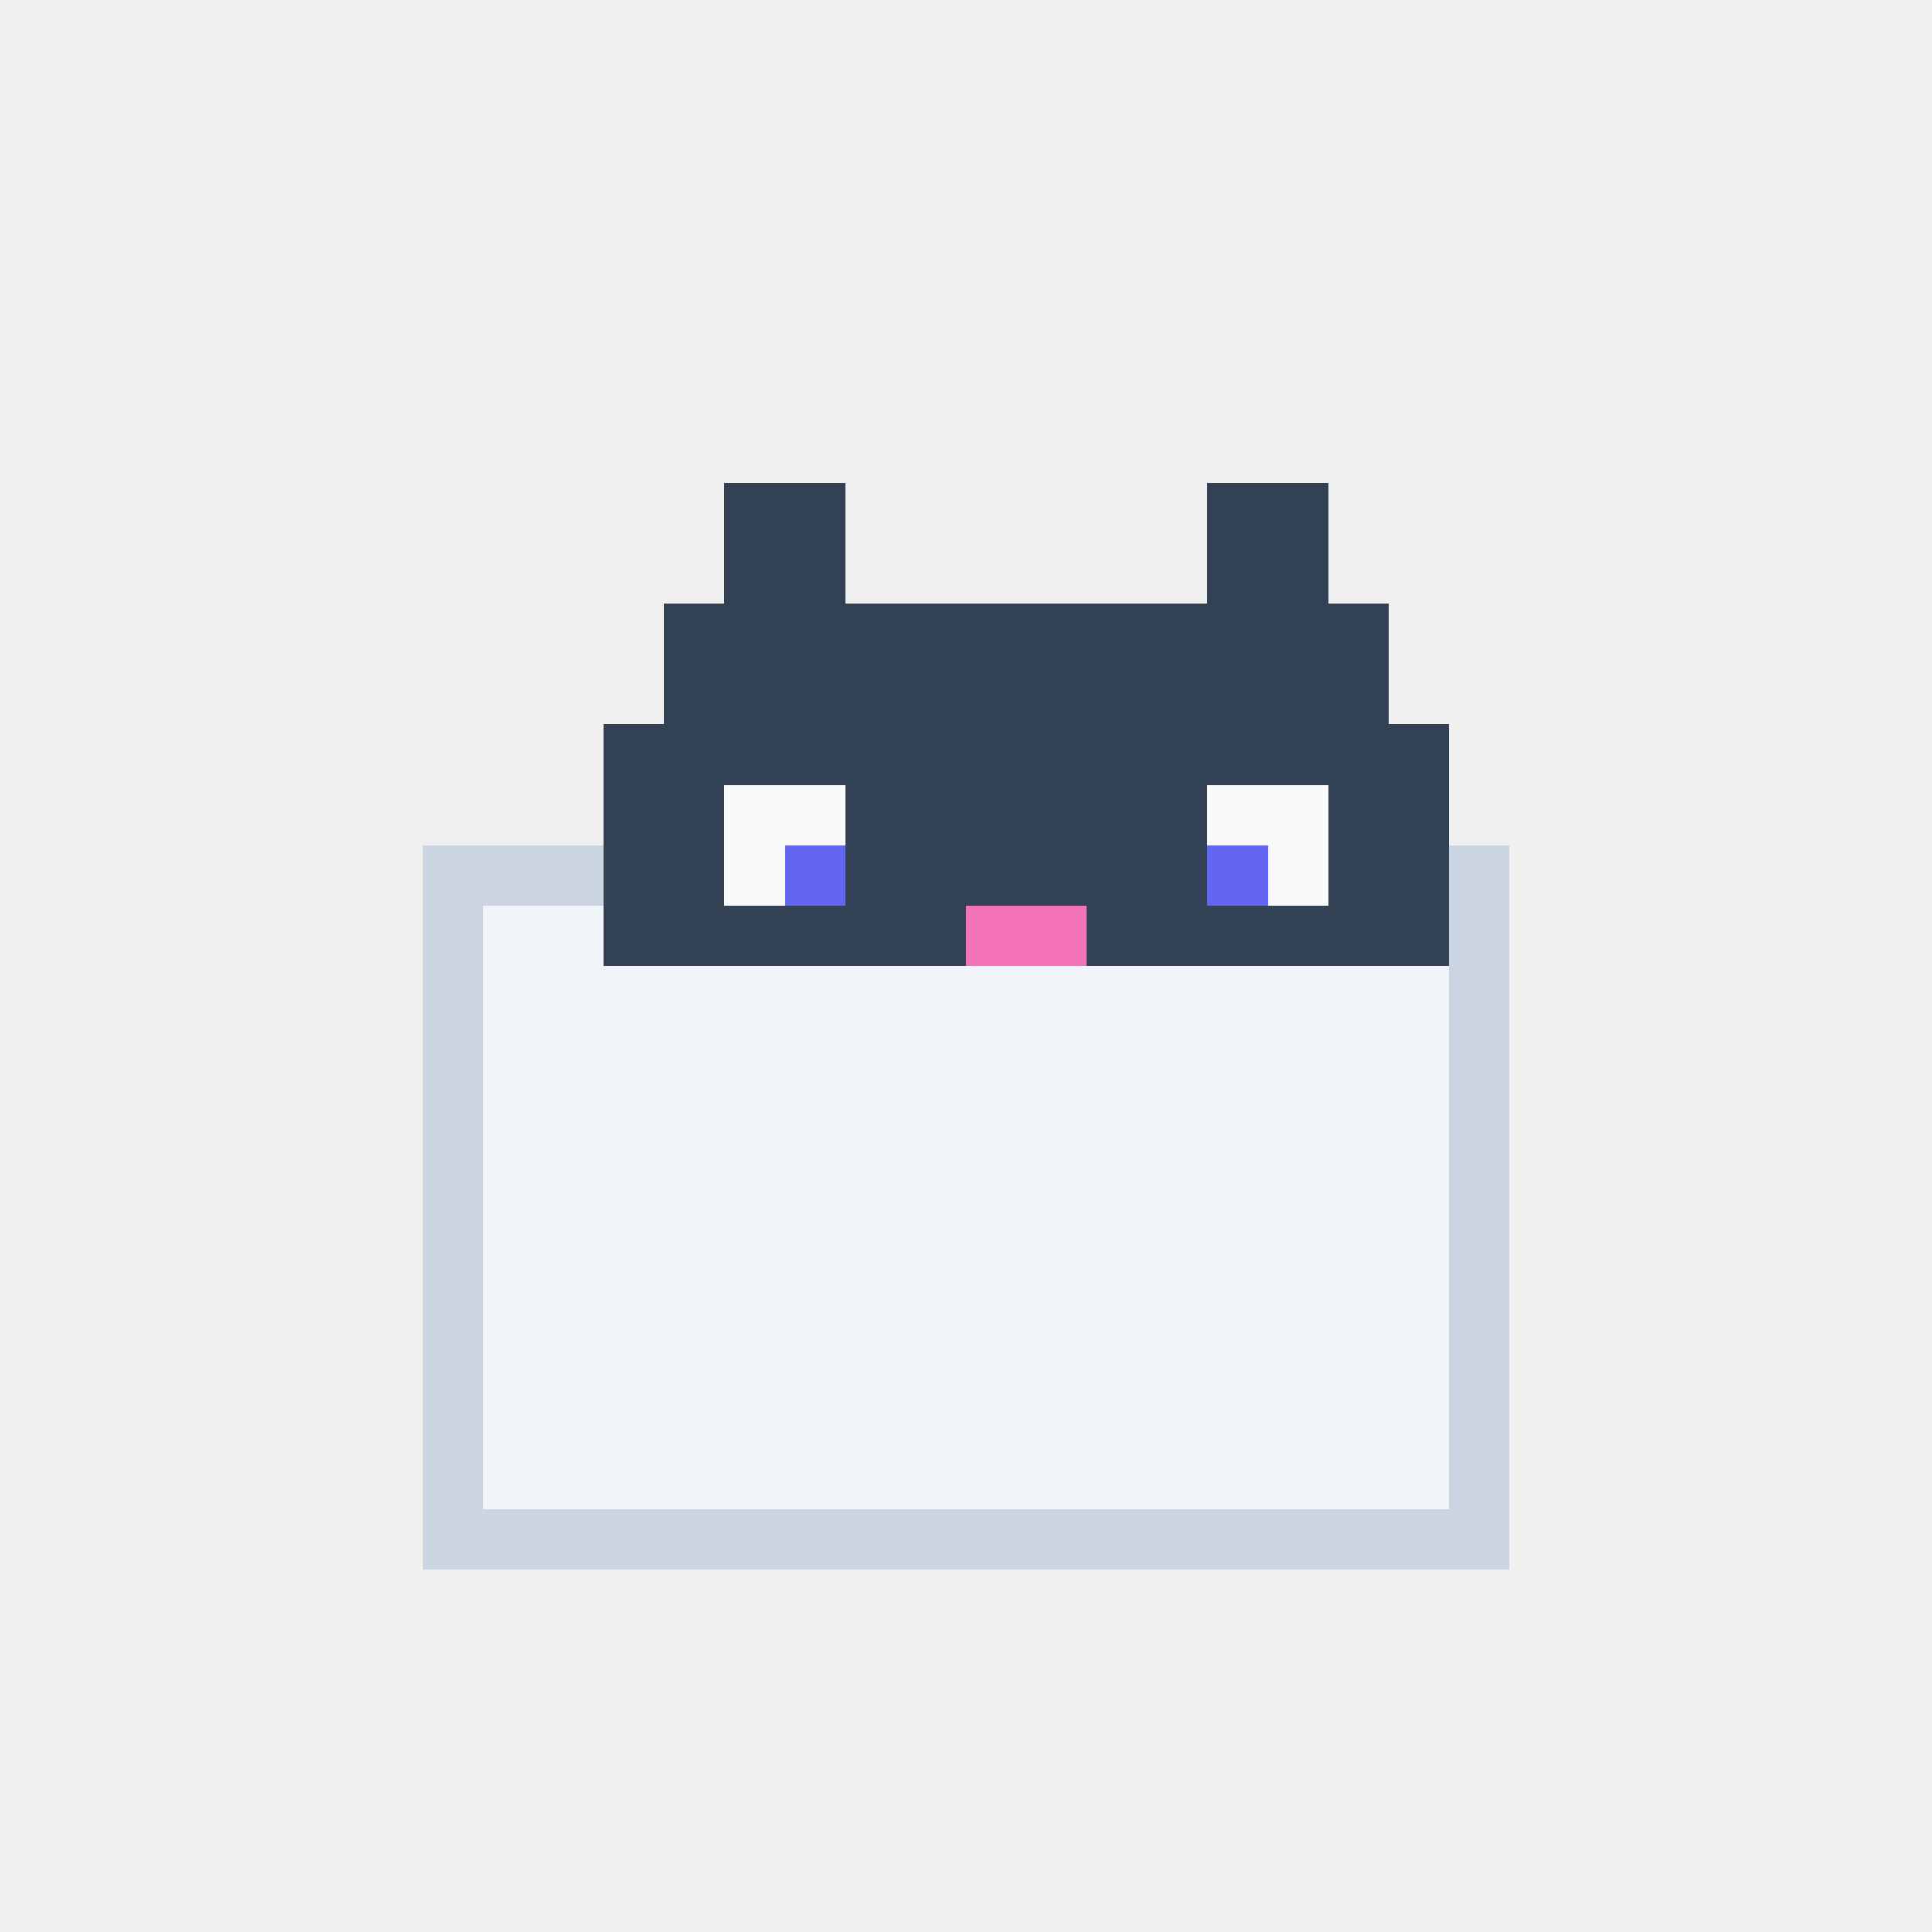
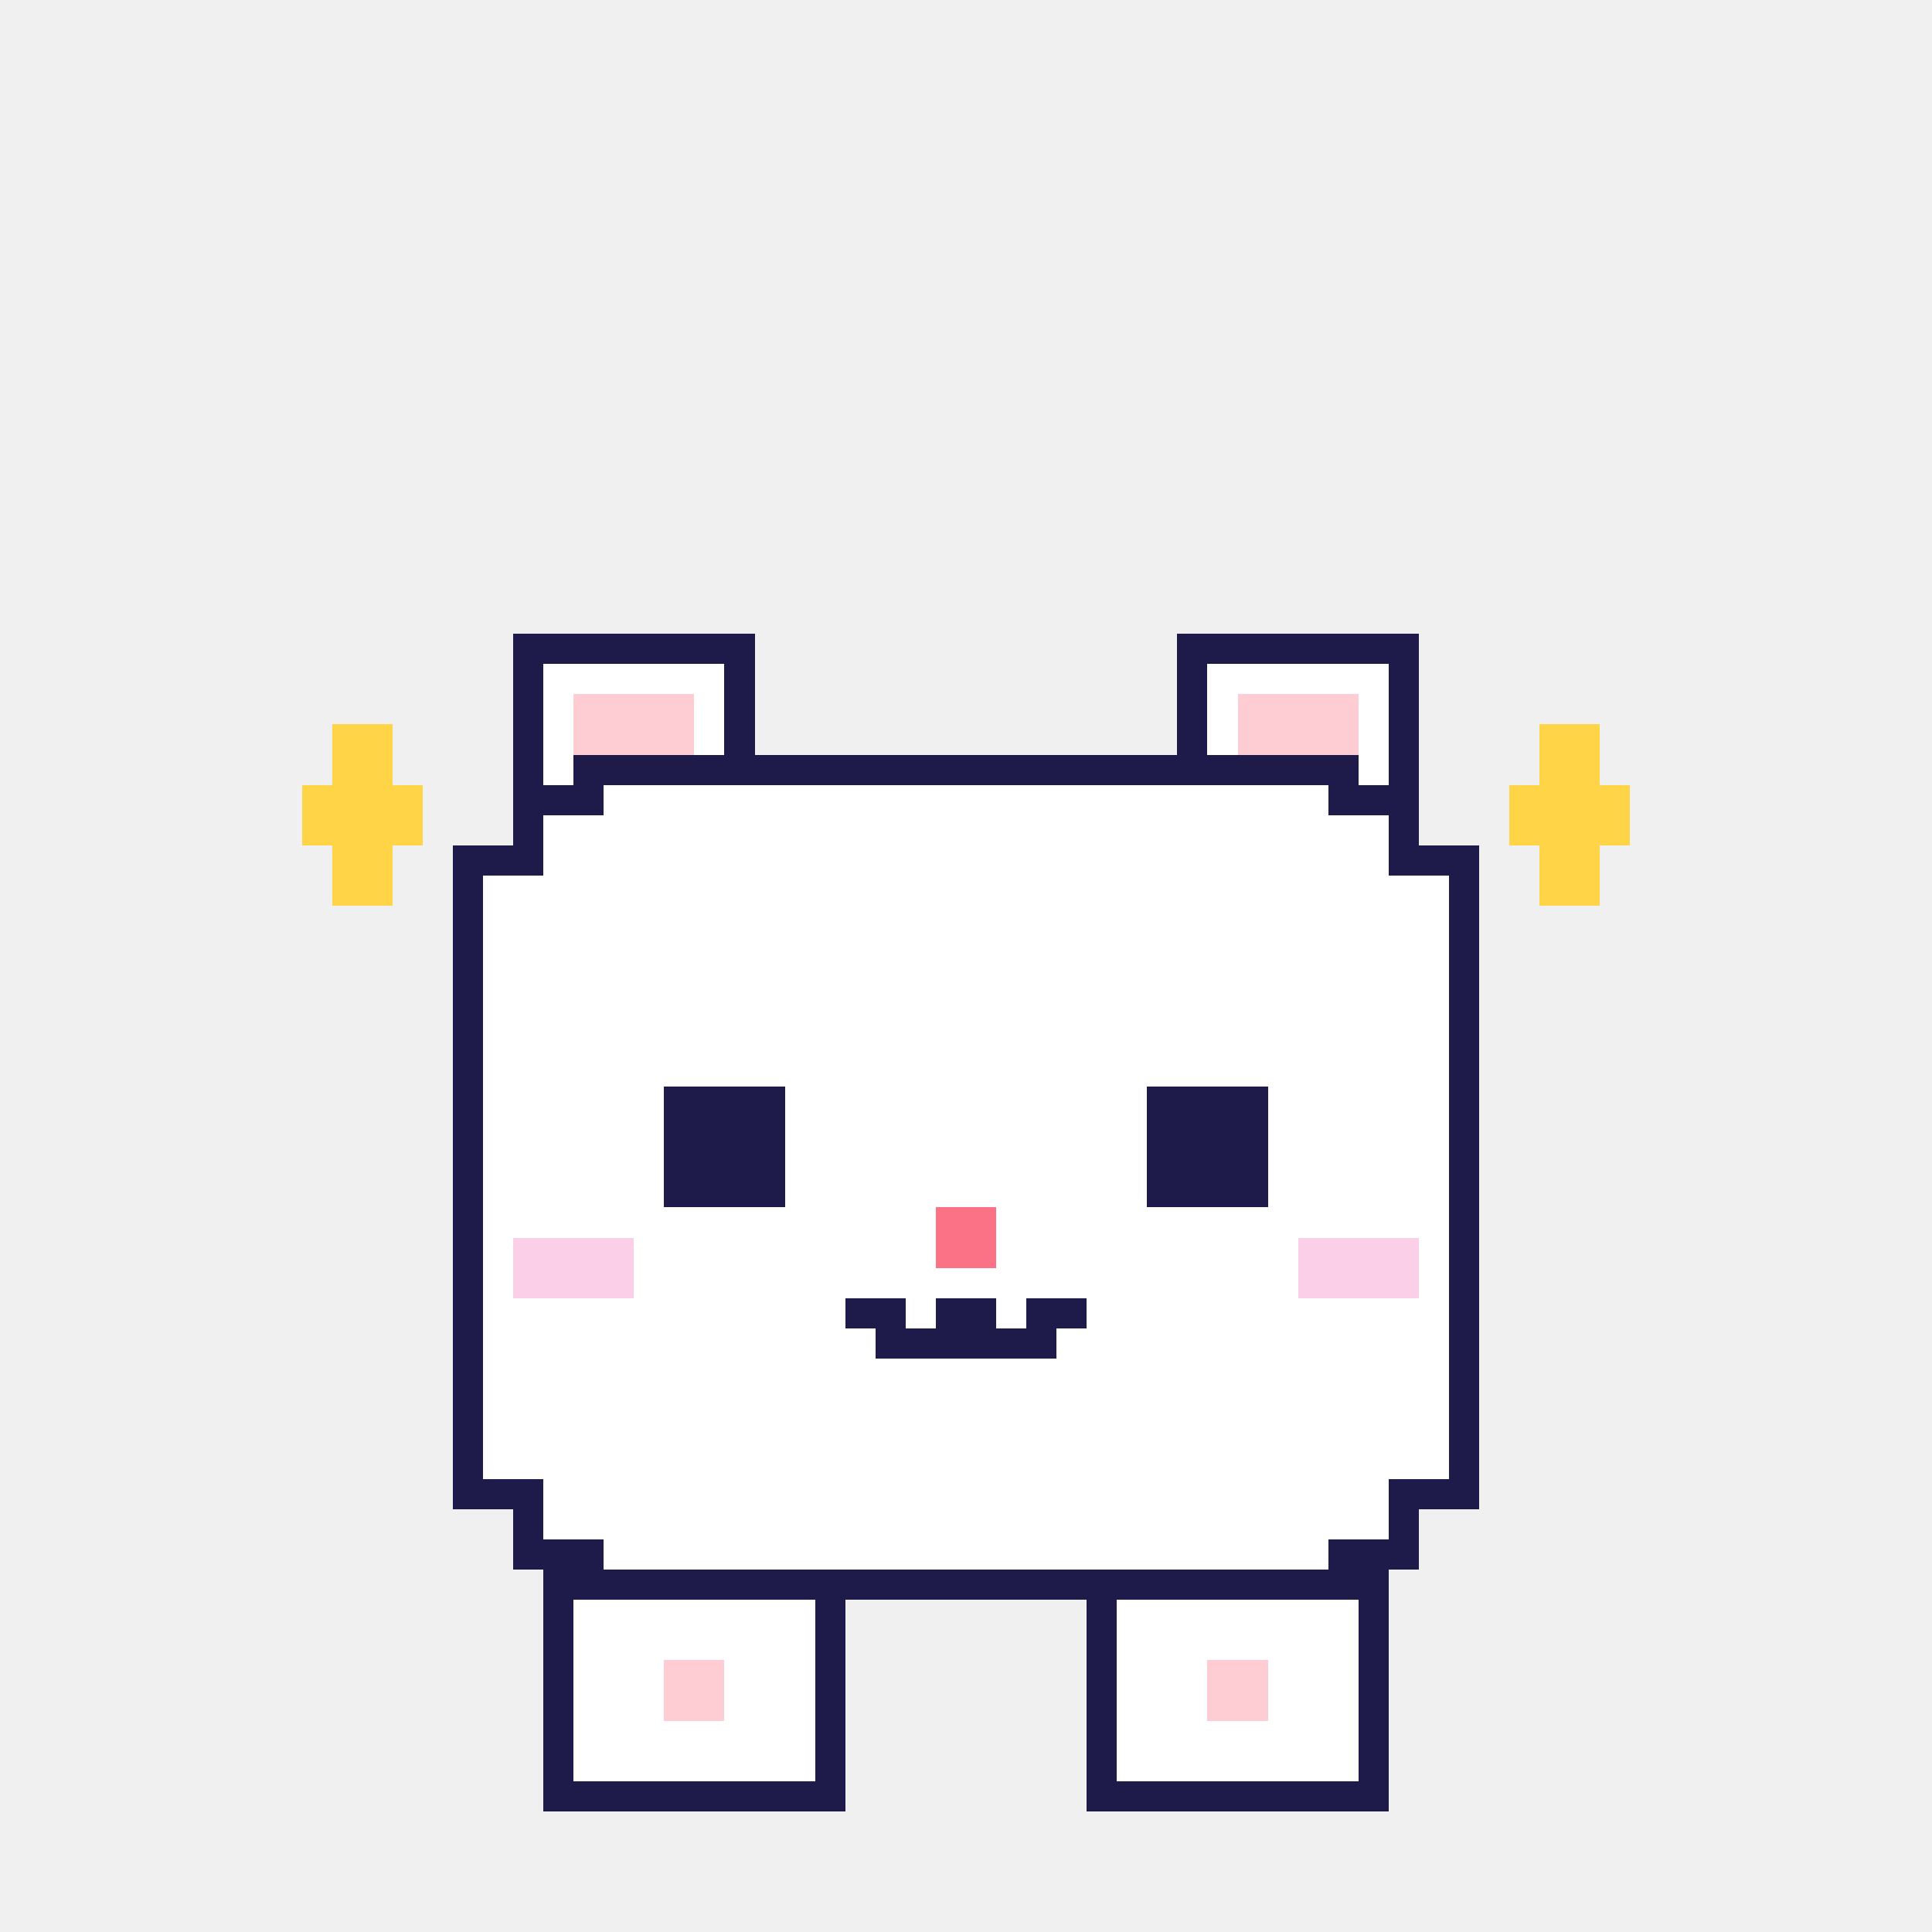
- <svg xmlns="http://www.w3.org/2000/svg" viewBox="0 0 32 32" shape-rendering="crispEdges">
-   <rect x="7" y="14" width="18" height="12" fill="#F1F5F9" />
-   <rect x="7" y="14" width="18" height="1" fill="#CBD5E1" />
-   <rect x="7" y="25" width="18" height="1" fill="#CBD5E1" />
-   <rect x="7" y="14" width="1" height="12" fill="#CBD5E1" />
-   <rect x="24" y="14" width="1" height="12" fill="#CBD5E1" />
-   <rect x="12" y="8" width="2" height="2" fill="#334155" />
-   <rect x="20" y="8" width="2" height="2" fill="#334155" />
-   <rect x="11" y="10" width="12" height="2" fill="#334155" />
-   <rect x="10" y="12" width="14" height="4" fill="#334155" />
-   <rect x="12" y="13" width="2" height="2" fill="#F8FAFC" />
-   <rect x="20" y="13" width="2" height="2" fill="#F8FAFC" />
-   <rect x="13" y="14" width="1" height="1" fill="#6366F1" />
-   <rect x="20" y="14" width="1" height="1" fill="#6366F1" />
-   <rect x="16" y="15" width="2" height="1" fill="#F472B6" />
+ <svg xmlns="http://www.w3.org/2000/svg" viewBox="0 0 64 64" width="64" height="64" shape-rendering="crispEdges">
+   <rect width="64" height="64" fill="none" />
+   <rect x="17" y="21" width="8" height="1" fill="#1e1b4b" />
+   <rect x="39" y="21" width="8" height="1" fill="#1e1b4b" />
+   <rect x="17" y="22" width="1" height="1" fill="#1e1b4b" />
+   <rect x="18" y="22" width="6" height="1" fill="#ffffff" />
+   <rect x="24" y="22" width="1" height="1" fill="#1e1b4b" />
+   <rect x="39" y="22" width="1" height="1" fill="#1e1b4b" />
+   <rect x="40" y="22" width="6" height="1" fill="#ffffff" />
+   <rect x="46" y="22" width="1" height="1" fill="#1e1b4b" />
+   <rect x="17" y="23" width="1" height="1" fill="#1e1b4b" />
+   <rect x="18" y="23" width="1" height="1" fill="#ffffff" />
+   <rect x="19" y="23" width="4" height="1" fill="#fecdd3" />
+   <rect x="23" y="23" width="1" height="1" fill="#ffffff" />
+   <rect x="24" y="23" width="1" height="1" fill="#1e1b4b" />
+   <rect x="39" y="23" width="1" height="1" fill="#1e1b4b" />
+   <rect x="40" y="23" width="1" height="1" fill="#ffffff" />
+   <rect x="41" y="23" width="4" height="1" fill="#fecdd3" />
+   <rect x="45" y="23" width="1" height="1" fill="#ffffff" />
+   <rect x="46" y="23" width="1" height="1" fill="#1e1b4b" />
+   <rect x="11" y="24" width="2" height="1" fill="#ffd447" />
+   <rect x="17" y="24" width="1" height="1" fill="#1e1b4b" />
+   <rect x="18" y="24" width="1" height="1" fill="#ffffff" />
+   <rect x="19" y="24" width="4" height="1" fill="#fecdd3" />
+   <rect x="23" y="24" width="1" height="1" fill="#ffffff" />
+   <rect x="24" y="24" width="1" height="1" fill="#1e1b4b" />
+   <rect x="39" y="24" width="1" height="1" fill="#1e1b4b" />
+   <rect x="40" y="24" width="1" height="1" fill="#ffffff" />
+   <rect x="41" y="24" width="4" height="1" fill="#fecdd3" />
+   <rect x="45" y="24" width="1" height="1" fill="#ffffff" />
+   <rect x="46" y="24" width="1" height="1" fill="#1e1b4b" />
+   <rect x="51" y="24" width="2" height="1" fill="#ffd447" />
+   <rect x="11" y="25" width="2" height="1" fill="#ffd447" />
+   <rect x="17" y="25" width="1" height="1" fill="#1e1b4b" />
+   <rect x="18" y="25" width="1" height="1" fill="#ffffff" />
+   <rect x="19" y="25" width="26" height="1" fill="#1e1b4b" />
+   <rect x="45" y="25" width="1" height="1" fill="#ffffff" />
+   <rect x="46" y="25" width="1" height="1" fill="#1e1b4b" />
+   <rect x="51" y="25" width="2" height="1" fill="#ffd447" />
+   <rect x="10" y="26" width="4" height="1" fill="#ffd447" />
+   <rect x="17" y="26" width="3" height="1" fill="#1e1b4b" />
+   <rect x="20" y="26" width="24" height="1" fill="#ffffff" />
+   <rect x="44" y="26" width="3" height="1" fill="#1e1b4b" />
+   <rect x="50" y="26" width="4" height="1" fill="#ffd447" />
+   <rect x="10" y="27" width="4" height="1" fill="#ffd447" />
+   <rect x="17" y="27" width="1" height="1" fill="#1e1b4b" />
+   <rect x="18" y="27" width="28" height="1" fill="#ffffff" />
+   <rect x="46" y="27" width="1" height="1" fill="#1e1b4b" />
+   <rect x="50" y="27" width="4" height="1" fill="#ffd447" />
+   <rect x="11" y="28" width="2" height="1" fill="#ffd447" />
+   <rect x="15" y="28" width="3" height="1" fill="#1e1b4b" />
+   <rect x="18" y="28" width="28" height="1" fill="#ffffff" />
+   <rect x="46" y="28" width="3" height="1" fill="#1e1b4b" />
+   <rect x="51" y="28" width="2" height="1" fill="#ffd447" />
+   <rect x="11" y="29" width="2" height="1" fill="#ffd447" />
+   <rect x="15" y="29" width="1" height="1" fill="#1e1b4b" />
+   <rect x="16" y="29" width="32" height="1" fill="#ffffff" />
+   <rect x="48" y="29" width="1" height="1" fill="#1e1b4b" />
+   <rect x="51" y="29" width="2" height="1" fill="#ffd447" />
+   <rect x="15" y="30" width="1" height="1" fill="#1e1b4b" />
+   <rect x="16" y="30" width="32" height="1" fill="#ffffff" />
+   <rect x="48" y="30" width="1" height="1" fill="#1e1b4b" />
+   <rect x="15" y="31" width="1" height="1" fill="#1e1b4b" />
+   <rect x="16" y="31" width="32" height="1" fill="#ffffff" />
+   <rect x="48" y="31" width="1" height="1" fill="#1e1b4b" />
+   <rect x="15" y="32" width="1" height="1" fill="#1e1b4b" />
+   <rect x="16" y="32" width="32" height="1" fill="#ffffff" />
+   <rect x="48" y="32" width="1" height="1" fill="#1e1b4b" />
+   <rect x="15" y="33" width="1" height="1" fill="#1e1b4b" />
+   <rect x="16" y="33" width="32" height="1" fill="#ffffff" />
+   <rect x="48" y="33" width="1" height="1" fill="#1e1b4b" />
+   <rect x="15" y="34" width="1" height="1" fill="#1e1b4b" />
+   <rect x="16" y="34" width="32" height="1" fill="#ffffff" />
+   <rect x="48" y="34" width="1" height="1" fill="#1e1b4b" />
+   <rect x="15" y="35" width="1" height="1" fill="#1e1b4b" />
+   <rect x="16" y="35" width="32" height="1" fill="#ffffff" />
+   <rect x="48" y="35" width="1" height="1" fill="#1e1b4b" />
+   <rect x="15" y="36" width="1" height="1" fill="#1e1b4b" />
+   <rect x="16" y="36" width="6" height="1" fill="#ffffff" />
+   <rect x="22" y="36" width="4" height="1" fill="#1e1b4b" />
+   <rect x="26" y="36" width="12" height="1" fill="#ffffff" />
+   <rect x="38" y="36" width="4" height="1" fill="#1e1b4b" />
+   <rect x="42" y="36" width="6" height="1" fill="#ffffff" />
+   <rect x="48" y="36" width="1" height="1" fill="#1e1b4b" />
+   <rect x="15" y="37" width="1" height="1" fill="#1e1b4b" />
+   <rect x="16" y="37" width="6" height="1" fill="#ffffff" />
+   <rect x="22" y="37" width="4" height="1" fill="#1e1b4b" />
+   <rect x="26" y="37" width="12" height="1" fill="#ffffff" />
+   <rect x="38" y="37" width="4" height="1" fill="#1e1b4b" />
+   <rect x="42" y="37" width="6" height="1" fill="#ffffff" />
+   <rect x="48" y="37" width="1" height="1" fill="#1e1b4b" />
+   <rect x="15" y="38" width="1" height="1" fill="#1e1b4b" />
+   <rect x="16" y="38" width="6" height="1" fill="#ffffff" />
+   <rect x="22" y="38" width="4" height="1" fill="#1e1b4b" />
+   <rect x="26" y="38" width="12" height="1" fill="#ffffff" />
+   <rect x="38" y="38" width="4" height="1" fill="#1e1b4b" />
+   <rect x="42" y="38" width="6" height="1" fill="#ffffff" />
+   <rect x="48" y="38" width="1" height="1" fill="#1e1b4b" />
+   <rect x="15" y="39" width="1" height="1" fill="#1e1b4b" />
+   <rect x="16" y="39" width="6" height="1" fill="#ffffff" />
+   <rect x="22" y="39" width="4" height="1" fill="#1e1b4b" />
+   <rect x="26" y="39" width="12" height="1" fill="#ffffff" />
+   <rect x="38" y="39" width="4" height="1" fill="#1e1b4b" />
+   <rect x="42" y="39" width="6" height="1" fill="#ffffff" />
+   <rect x="48" y="39" width="1" height="1" fill="#1e1b4b" />
+   <rect x="15" y="40" width="1" height="1" fill="#1e1b4b" />
+   <rect x="16" y="40" width="15" height="1" fill="#ffffff" />
+   <rect x="31" y="40" width="2" height="1" fill="#fb7185" />
+   <rect x="33" y="40" width="15" height="1" fill="#ffffff" />
+   <rect x="48" y="40" width="1" height="1" fill="#1e1b4b" />
+   <rect x="15" y="41" width="1" height="1" fill="#1e1b4b" />
+   <rect x="16" y="41" width="1" height="1" fill="#ffffff" />
+   <rect x="17" y="41" width="4" height="1" fill="#fbcfe8" />
+   <rect x="21" y="41" width="10" height="1" fill="#ffffff" />
+   <rect x="31" y="41" width="2" height="1" fill="#fb7185" />
+   <rect x="33" y="41" width="10" height="1" fill="#ffffff" />
+   <rect x="43" y="41" width="4" height="1" fill="#fbcfe8" />
+   <rect x="47" y="41" width="1" height="1" fill="#ffffff" />
+   <rect x="48" y="41" width="1" height="1" fill="#1e1b4b" />
+   <rect x="15" y="42" width="1" height="1" fill="#1e1b4b" />
+   <rect x="16" y="42" width="1" height="1" fill="#ffffff" />
+   <rect x="17" y="42" width="4" height="1" fill="#fbcfe8" />
+   <rect x="21" y="42" width="22" height="1" fill="#ffffff" />
+   <rect x="43" y="42" width="4" height="1" fill="#fbcfe8" />
+   <rect x="47" y="42" width="1" height="1" fill="#ffffff" />
+   <rect x="48" y="42" width="1" height="1" fill="#1e1b4b" />
+   <rect x="15" y="43" width="1" height="1" fill="#1e1b4b" />
+   <rect x="16" y="43" width="12" height="1" fill="#ffffff" />
+   <rect x="28" y="43" width="2" height="1" fill="#1e1b4b" />
+   <rect x="30" y="43" width="1" height="1" fill="#ffffff" />
+   <rect x="31" y="43" width="2" height="1" fill="#1e1b4b" />
+   <rect x="33" y="43" width="1" height="1" fill="#ffffff" />
+   <rect x="34" y="43" width="2" height="1" fill="#1e1b4b" />
+   <rect x="36" y="43" width="12" height="1" fill="#ffffff" />
+   <rect x="48" y="43" width="1" height="1" fill="#1e1b4b" />
+   <rect x="15" y="44" width="1" height="1" fill="#1e1b4b" />
+   <rect x="16" y="44" width="13" height="1" fill="#ffffff" />
+   <rect x="29" y="44" width="6" height="1" fill="#1e1b4b" />
+   <rect x="35" y="44" width="13" height="1" fill="#ffffff" />
+   <rect x="48" y="44" width="1" height="1" fill="#1e1b4b" />
+   <rect x="15" y="45" width="1" height="1" fill="#1e1b4b" />
+   <rect x="16" y="45" width="32" height="1" fill="#ffffff" />
+   <rect x="48" y="45" width="1" height="1" fill="#1e1b4b" />
+   <rect x="15" y="46" width="1" height="1" fill="#1e1b4b" />
+   <rect x="16" y="46" width="32" height="1" fill="#ffffff" />
+   <rect x="48" y="46" width="1" height="1" fill="#1e1b4b" />
+   <rect x="15" y="47" width="1" height="1" fill="#1e1b4b" />
+   <rect x="16" y="47" width="32" height="1" fill="#ffffff" />
+   <rect x="48" y="47" width="1" height="1" fill="#1e1b4b" />
+   <rect x="15" y="48" width="1" height="1" fill="#1e1b4b" />
+   <rect x="16" y="48" width="32" height="1" fill="#ffffff" />
+   <rect x="48" y="48" width="1" height="1" fill="#1e1b4b" />
+   <rect x="15" y="49" width="3" height="1" fill="#1e1b4b" />
+   <rect x="18" y="49" width="28" height="1" fill="#ffffff" />
+   <rect x="46" y="49" width="3" height="1" fill="#1e1b4b" />
+   <rect x="17" y="50" width="1" height="1" fill="#1e1b4b" />
+   <rect x="18" y="50" width="28" height="1" fill="#ffffff" />
+   <rect x="46" y="50" width="1" height="1" fill="#1e1b4b" />
+   <rect x="17" y="51" width="3" height="1" fill="#1e1b4b" />
+   <rect x="20" y="51" width="24" height="1" fill="#ffffff" />
+   <rect x="44" y="51" width="3" height="1" fill="#1e1b4b" />
+   <rect x="18" y="52" width="28" height="1" fill="#1e1b4b" />
+   <rect x="18" y="53" width="1" height="1" fill="#1e1b4b" />
+   <rect x="19" y="53" width="8" height="1" fill="#ffffff" />
+   <rect x="27" y="53" width="1" height="1" fill="#1e1b4b" />
+   <rect x="36" y="53" width="1" height="1" fill="#1e1b4b" />
+   <rect x="37" y="53" width="8" height="1" fill="#ffffff" />
+   <rect x="45" y="53" width="1" height="1" fill="#1e1b4b" />
+   <rect x="18" y="54" width="1" height="1" fill="#1e1b4b" />
+   <rect x="19" y="54" width="8" height="1" fill="#ffffff" />
+   <rect x="27" y="54" width="1" height="1" fill="#1e1b4b" />
+   <rect x="36" y="54" width="1" height="1" fill="#1e1b4b" />
+   <rect x="37" y="54" width="8" height="1" fill="#ffffff" />
+   <rect x="45" y="54" width="1" height="1" fill="#1e1b4b" />
+   <rect x="18" y="55" width="1" height="1" fill="#1e1b4b" />
+   <rect x="19" y="55" width="3" height="1" fill="#ffffff" />
+   <rect x="22" y="55" width="2" height="1" fill="#fecdd3" />
+   <rect x="24" y="55" width="3" height="1" fill="#ffffff" />
+   <rect x="27" y="55" width="1" height="1" fill="#1e1b4b" />
+   <rect x="36" y="55" width="1" height="1" fill="#1e1b4b" />
+   <rect x="37" y="55" width="3" height="1" fill="#ffffff" />
+   <rect x="40" y="55" width="2" height="1" fill="#fecdd3" />
+   <rect x="42" y="55" width="3" height="1" fill="#ffffff" />
+   <rect x="45" y="55" width="1" height="1" fill="#1e1b4b" />
+   <rect x="18" y="56" width="1" height="1" fill="#1e1b4b" />
+   <rect x="19" y="56" width="3" height="1" fill="#ffffff" />
+   <rect x="22" y="56" width="2" height="1" fill="#fecdd3" />
+   <rect x="24" y="56" width="3" height="1" fill="#ffffff" />
+   <rect x="27" y="56" width="1" height="1" fill="#1e1b4b" />
+   <rect x="36" y="56" width="1" height="1" fill="#1e1b4b" />
+   <rect x="37" y="56" width="3" height="1" fill="#ffffff" />
+   <rect x="40" y="56" width="2" height="1" fill="#fecdd3" />
+   <rect x="42" y="56" width="3" height="1" fill="#ffffff" />
+   <rect x="45" y="56" width="1" height="1" fill="#1e1b4b" />
+   <rect x="18" y="57" width="1" height="1" fill="#1e1b4b" />
+   <rect x="19" y="57" width="8" height="1" fill="#ffffff" />
+   <rect x="27" y="57" width="1" height="1" fill="#1e1b4b" />
+   <rect x="36" y="57" width="1" height="1" fill="#1e1b4b" />
+   <rect x="37" y="57" width="8" height="1" fill="#ffffff" />
+   <rect x="45" y="57" width="1" height="1" fill="#1e1b4b" />
+   <rect x="18" y="58" width="1" height="1" fill="#1e1b4b" />
+   <rect x="19" y="58" width="8" height="1" fill="#ffffff" />
+   <rect x="27" y="58" width="1" height="1" fill="#1e1b4b" />
+   <rect x="36" y="58" width="1" height="1" fill="#1e1b4b" />
+   <rect x="37" y="58" width="8" height="1" fill="#ffffff" />
+   <rect x="45" y="58" width="1" height="1" fill="#1e1b4b" />
+   <rect x="18" y="59" width="10" height="1" fill="#1e1b4b" />
+   <rect x="36" y="59" width="10" height="1" fill="#1e1b4b" />
</svg>
